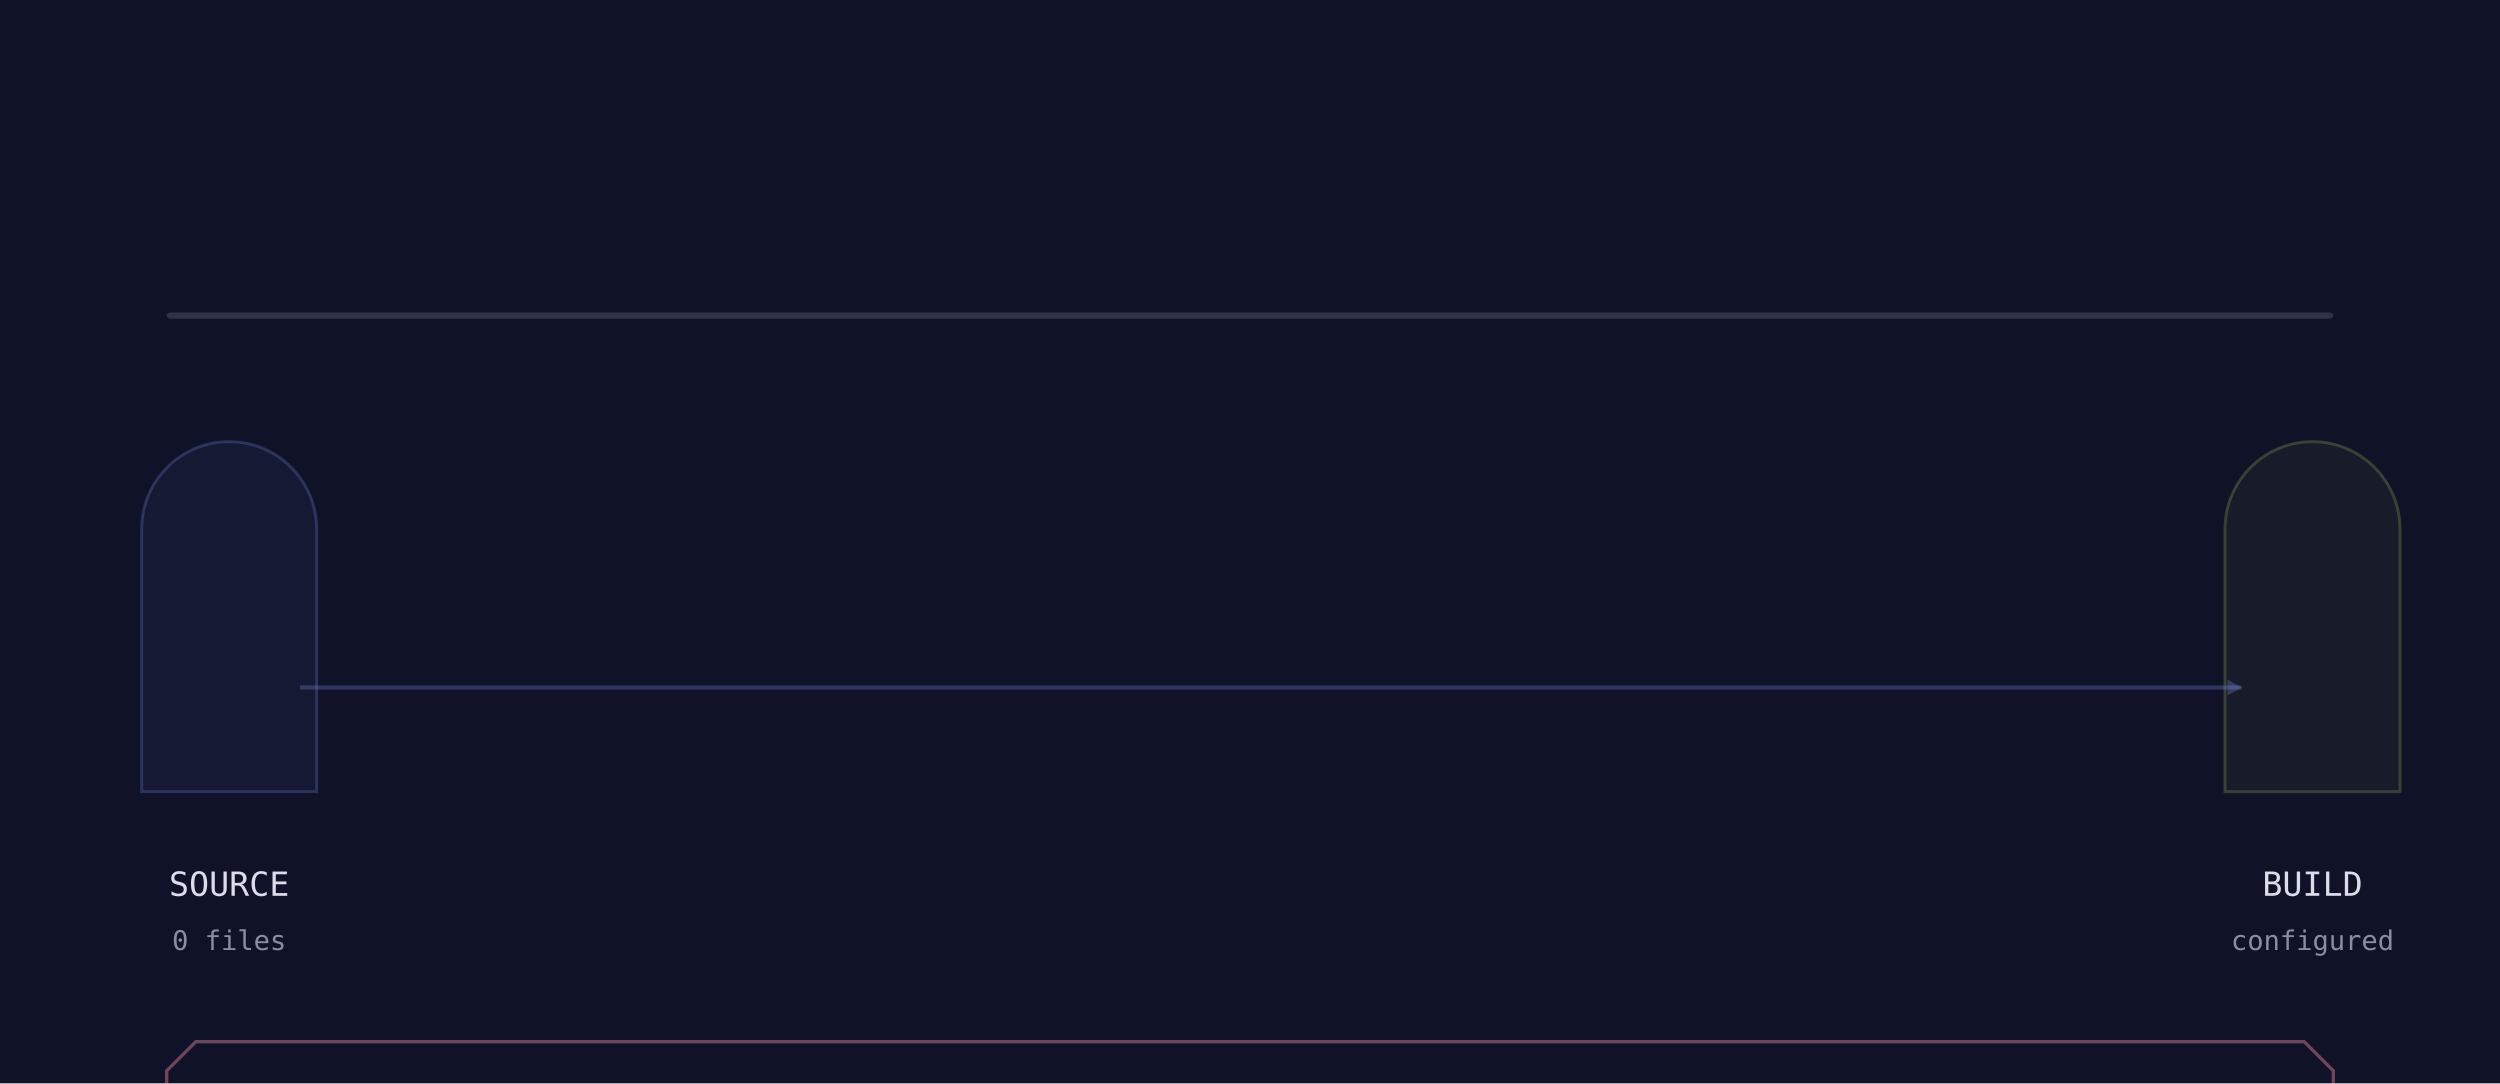
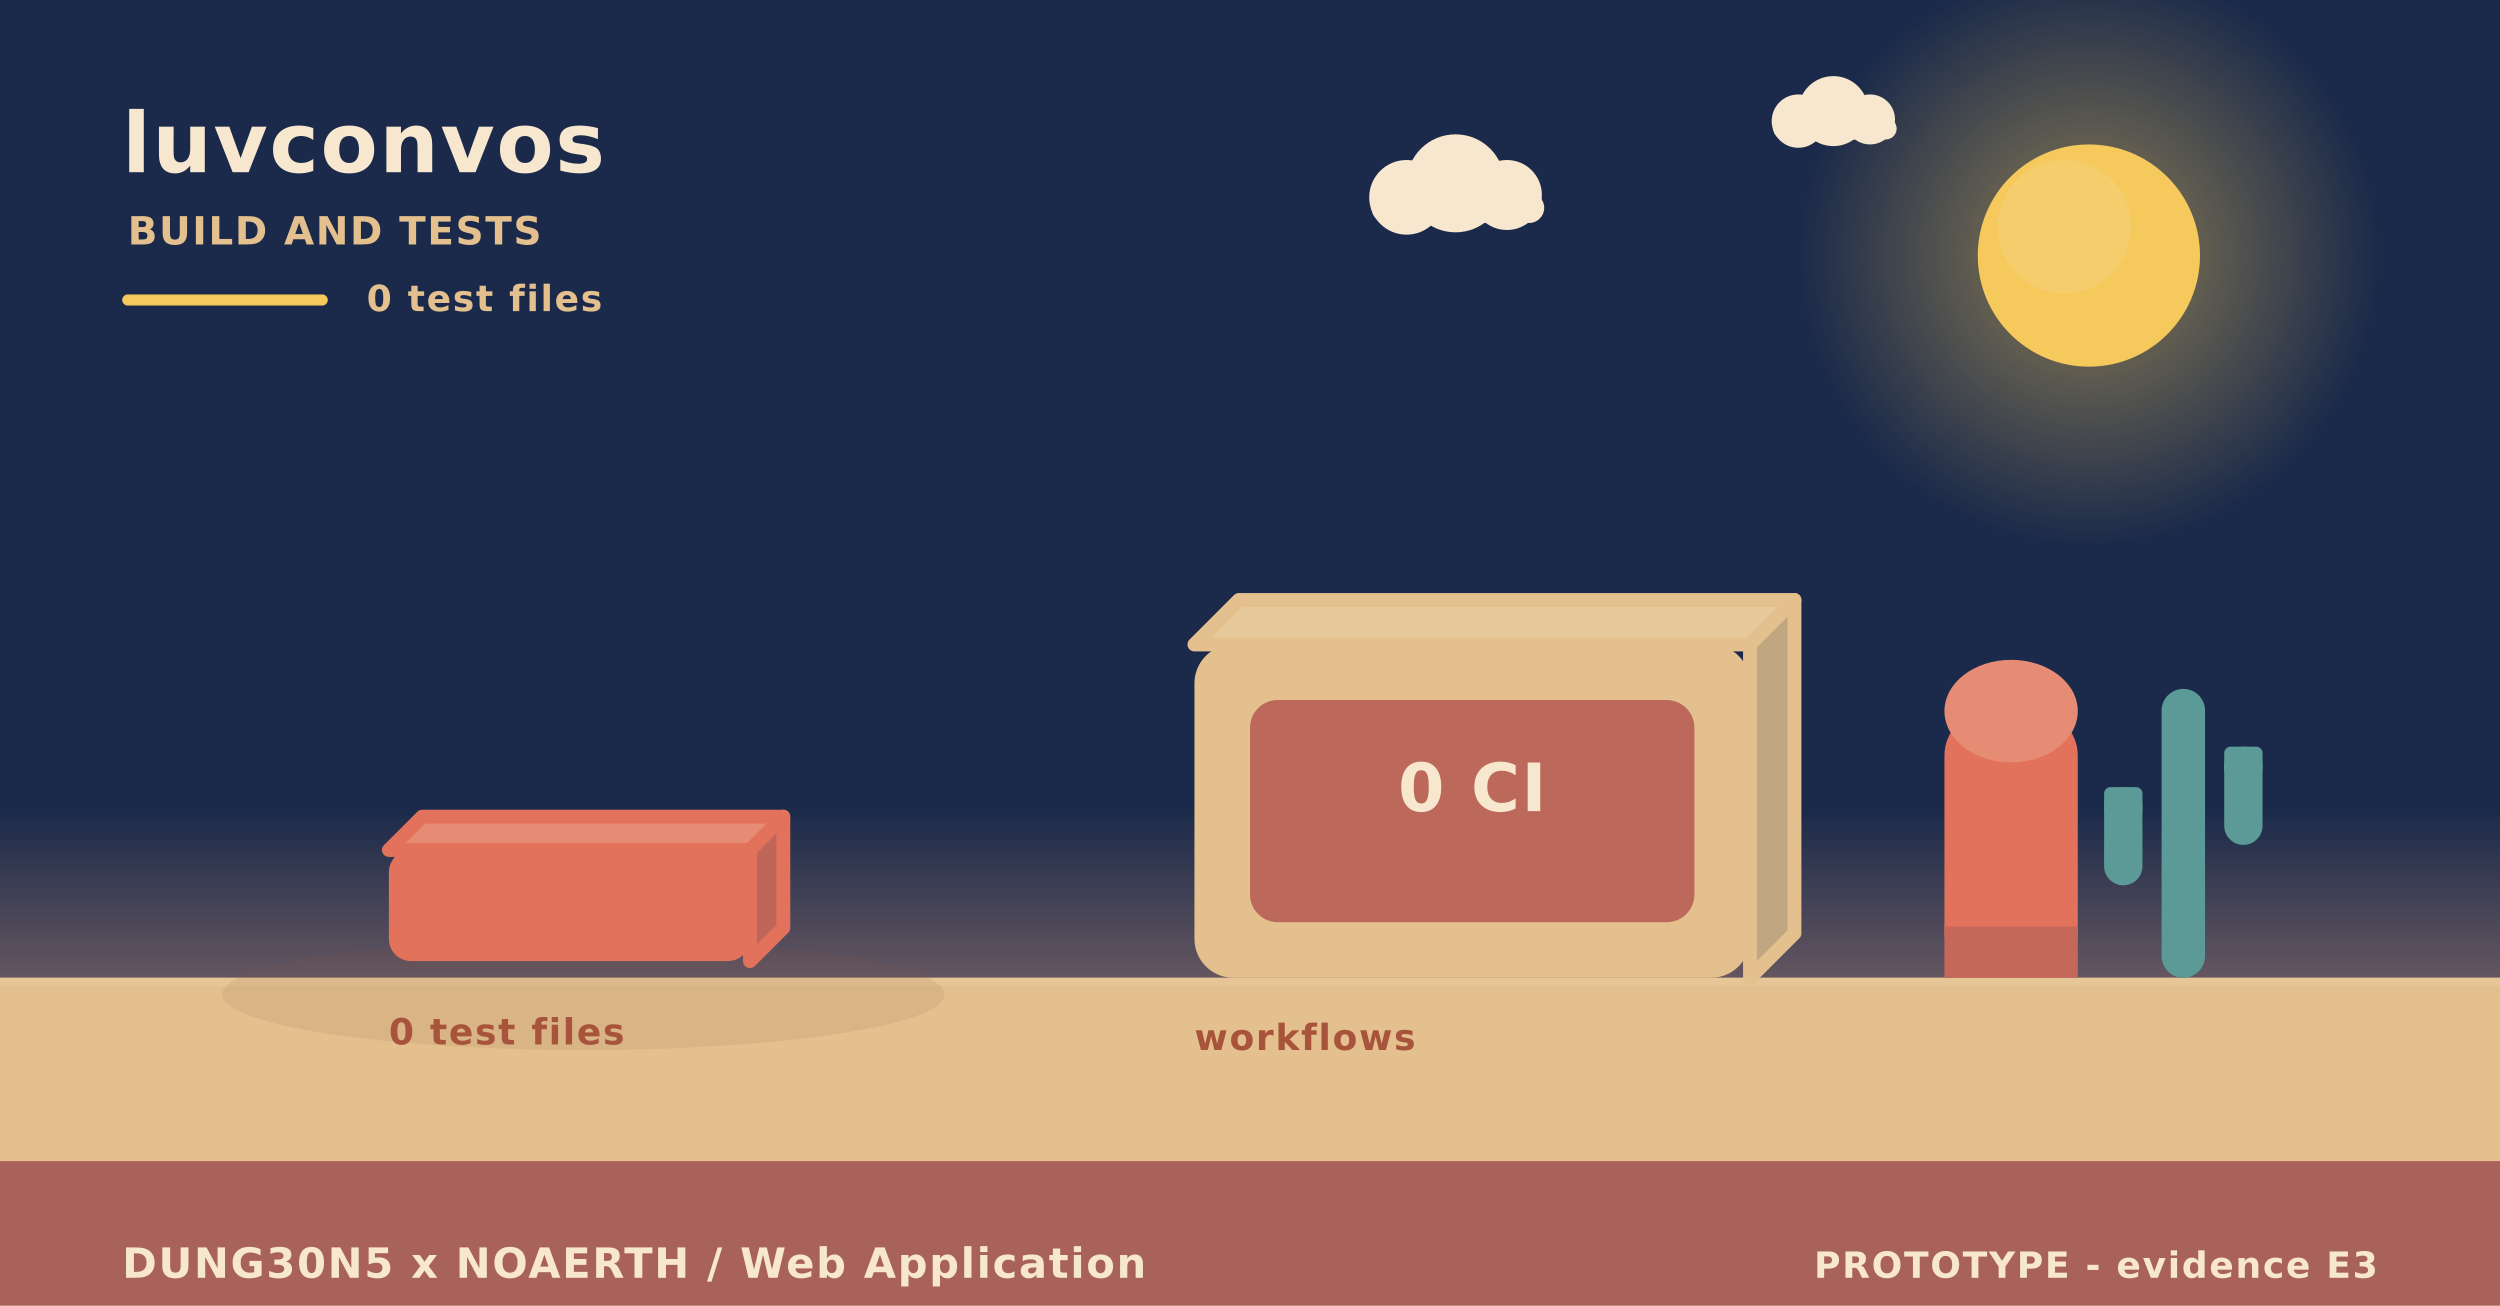
- <svg xmlns="http://www.w3.org/2000/svg" viewBox="0 0 1200 520" width="1200" height="520" role="img" aria-label="luvconvos build evidence">
-   <rect width="1200" height="520" fill="#101228" />
-   <defs>
-     <linearGradient id="gb" x1="0" y1="0" x2="1" y2="1">
-       <stop offset="0%" stop-color="#8093f1" />
-       <stop offset="100%" stop-color="#a7c957" />
-     </linearGradient>
-   </defs>
-   <rect x="80.00" y="150.00" width="1040.00" height="3.00" rx="2.00" fill="rgba(242,242,255,0.140)" opacity="1.00" />
-   <path d="M68.00,380.00 L68.00,254.00 A42.00,42.00 0 0 1 152.00,254.00 L152.00,380.00 Z" fill="rgba(128,147,241,0.100)" opacity="0.55" stroke="rgba(128,147,241,0.450)" stroke-width="1.4" />
-   <polygon points="-192.26,189.00 -136.83,221.00 -136.83,157.00 -192.26,125.00" fill="#945363" opacity="0.95" />
-   <polygon points="-247.68,221.00 -192.26,253.00 -192.26,189.00 -247.68,157.00" fill="#829d44" opacity="0.95" />
-   <polygon points="-192.26,125.00 -136.83,157.00 -192.26,189.00 -247.68,157.00" fill="#8093f1" opacity="0.95" />
-   <text x="110" y="430" font-family="ui-monospace,Menlo,monospace" font-size="16" fill="rgba(242,242,255,0.900)" text-anchor="middle">SOURCE</text>
-   <text x="110" y="456" font-family="ui-monospace,Menlo,monospace" font-size="13" fill="rgba(242,242,255,0.550)" text-anchor="middle">0 files</text>
-   <path d="M1068.00,380.00 L1068.00,254.00 A42.00,42.00 0 0 1 1152.00,254.00 L1152.00,380.00 Z" fill="rgba(167,201,87,0.100)" opacity="0.55" stroke="rgba(167,201,87,0.450)" stroke-width="1.4" />
-   <polygon points="673.77,689.00 729.19,721.00 729.19,657.00 673.77,625.00" fill="#945363" opacity="0.95" />
-   <polygon points="618.34,721.00 673.77,753.00 673.77,689.00 618.34,657.00" fill="#829d44" opacity="0.95" />
-   <polygon points="673.77,625.00 729.19,657.00 673.77,689.00 618.34,657.00" fill="#a7c957" opacity="0.95" />
-   <text x="1110" y="430" font-family="ui-monospace,Menlo,monospace" font-size="16" fill="rgba(242,242,255,0.900)" text-anchor="middle">BUILD</text>
-   <text x="1110" y="456" font-family="ui-monospace,Menlo,monospace" font-size="13" fill="rgba(242,242,255,0.550)" text-anchor="middle">configured</text>
-   <line x1="144.00" y1="330.00" x2="1076.00" y2="330.00" stroke="rgba(128,147,241,0.500)" stroke-width="2.00" opacity="0.55" />
-   <polygon points="1076.00,330.00 1069.20,326.20 1069.20,333.80" fill="rgba(128,147,241,0.500)" opacity="0.55" />
-   <path d="M94.00,500.00 H1106.00 L1120.00,514.00 V546.00 L1106.00,560.00 H94.00 L80.00,546.00 V514.00 Z" fill="none" stroke="rgba(255,143,171,0.500)" stroke-width="1.60" opacity="0.80" />
-   <text x="600" y="536" font-family="ui-monospace,Menlo,monospace" font-size="16" fill="rgba(255,143,171,0.950)" text-anchor="middle">no test suite present in this repository — shown as measured, not implied</text>
+ <svg xmlns="http://www.w3.org/2000/svg" width="900" height="470" viewBox="0 0 900 470" role="img" aria-label="luvconvos - how it is verified">
+   <linearGradient id="skyb" x1="0" y1="0" x2="0" y2="1">
+     <stop offset="0" stop-color="#1b2a4a" />
+     <stop offset="0.62" stop-color="#1b2a4a" />
+     <stop offset="1" stop-color="#f3ad8a" />
+   </linearGradient>
+   <rect width="900" height="470" fill="url(#skyb)" />
+   <radialGradient id="sunb">
+     <stop offset="0.35" stop-color="#f5c95c" stop-opacity="0.34" />
+     <stop offset="1" stop-color="#f5c95c" stop-opacity="0" />
+   </radialGradient>
+   <circle cx="752" cy="92" r="104" fill="url(#sunb)" />
+   <circle cx="752" cy="92" r="40" fill="#f5c95c" />
+   <circle cx="743.2" cy="81.6" r="24" fill="#f5d27e" opacity="0.5" />
+   <g>
+     <circle cx="524" cy="66" r="17.64" fill="#f6e7ce" />
+     <circle cx="506.36" cy="71.04" r="13.44" fill="#f6e7ce" />
+     <circle cx="542.48" cy="70.2" r="12.6" fill="#f6e7ce" />
+     <rect x="493.76" y="69.36" width="62.16" height="10.92" rx="5.46" fill="#f6e7ce" />
+   </g>
+   <g>
+     <circle cx="660" cy="40" r="12.6" fill="#f6e7ce" />
+     <circle cx="647.4" cy="43.6" r="9.6" fill="#f6e7ce" />
+     <circle cx="673.2" cy="43" r="9" fill="#f6e7ce" />
+     <rect x="638.4" y="42.4" width="44.4" height="7.8" rx="3.9" fill="#f6e7ce" />
+   </g>
+   <rect x="0" y="352" width="900" height="118" fill="#e3c08d" />
+   <rect x="0" y="352" width="900" height="3" fill="#e6c596" />
+   <text x="44" y="62" font-family="Verdana,DejaVu Sans,sans-serif" font-size="30" font-weight="700" letter-spacing="0.6" fill="#f6e7ce" text-anchor="start">luvconvos</text>
+   <text x="46" y="88" font-family="Verdana,DejaVu Sans,sans-serif" font-size="14" font-weight="700" letter-spacing="0.6" fill="#e3c08d" text-anchor="start">BUILD AND TESTS</text>
+   <rect x="44" y="106" width="74" height="4" rx="2" fill="#f5c95c" />
+   <text x="132" y="112" font-family="Verdana,DejaVu Sans,sans-serif" font-size="13" font-weight="700" letter-spacing="0.6" fill="#e3c08d" text-anchor="start">0 test files</text>
+   <ellipse cx="210" cy="358" rx="130" ry="20" fill="rgba(138,90,68,0.11)" />
+   <path d="M140,306 L270,306 L282,294 L152,294 Z" fill="#e68c74" stroke="#e2725b" stroke-width="5" stroke-linejoin="round" />
+   <path d="M270,306 L282,294 L282,334 L270,346 Z" fill="#c06658" stroke="#e2725b" stroke-width="5" stroke-linejoin="round" />
+   <rect x="140" y="306" width="130" height="40" rx="8" fill="#e2725b" />
+   <text x="140" y="376" font-family="Verdana,DejaVu Sans,sans-serif" font-size="13" font-weight="700" letter-spacing="0.6" fill="#a8543c" text-anchor="start">0 test files</text>
+   <path d="M430,232 L630,232 L646,216 L446,216 Z" fill="#e7c99b" stroke="#e3c08d" stroke-width="5" stroke-linejoin="round" />
+   <path d="M630,232 L646,216 L646,336 L630,352 Z" fill="#c1a682" stroke="#e3c08d" stroke-width="5" stroke-linejoin="round" />
+   <rect x="430" y="232" width="200" height="120" rx="14" fill="#e3c08d" />
+   <rect x="450" y="252" width="160" height="80" rx="10" fill="#ba6458" opacity="0.94" />
+   <text x="530" y="292" font-family="Verdana,DejaVu Sans,sans-serif" font-size="24" font-weight="700" letter-spacing="0.6" fill="#f6e7ce" text-anchor="middle">0 CI</text>
+   <text x="430" y="378" font-family="Verdana,DejaVu Sans,sans-serif" font-size="13" font-weight="700" letter-spacing="0.6" fill="#a8543c" text-anchor="start">workflows</text>
+   <rect x="700" y="256" width="48" height="96" rx="16" fill="#e2725b" />
+   <ellipse cx="724" cy="256" rx="24" ry="18.46" fill="#e68c74" />
+   <rect x="700" y="333.54" width="48" height="18.46" fill="#c66859" />
+   <rect x="778.18" y="248" width="15.64" height="104" rx="7.82" fill="#5b9a97" />
+   <rect x="757.48" y="283.36" width="13.8" height="35.36" rx="6.9" fill="#5b9a97" />
+   <rect x="757.48" y="283.36" width="13.8" height="10.4" rx="2.3" fill="#5b9a97" />
+   <rect x="800.72" y="268.8" width="13.8" height="35.36" rx="6.9" fill="#5b9a97" />
+   <rect x="800.72" y="268.8" width="13.8" height="10.4" rx="2.3" fill="#5b9a97" />
+   <rect x="0" y="418" width="900" height="52" rx="0" fill="#a65c56" opacity="0.94" />
+   <text x="44" y="460" font-family="Verdana,DejaVu Sans,sans-serif" font-size="15" font-weight="700" letter-spacing="0.6" fill="#f6e7ce" text-anchor="start">DUNG30N5 x NOAERTH  /  Web Application</text>
+   <text x="856" y="460" font-family="Verdana,DejaVu Sans,sans-serif" font-size="13" font-weight="700" letter-spacing="0.6" fill="#f6e7ce" text-anchor="end">PROTOTYPE  -  evidence E3</text>
</svg>
